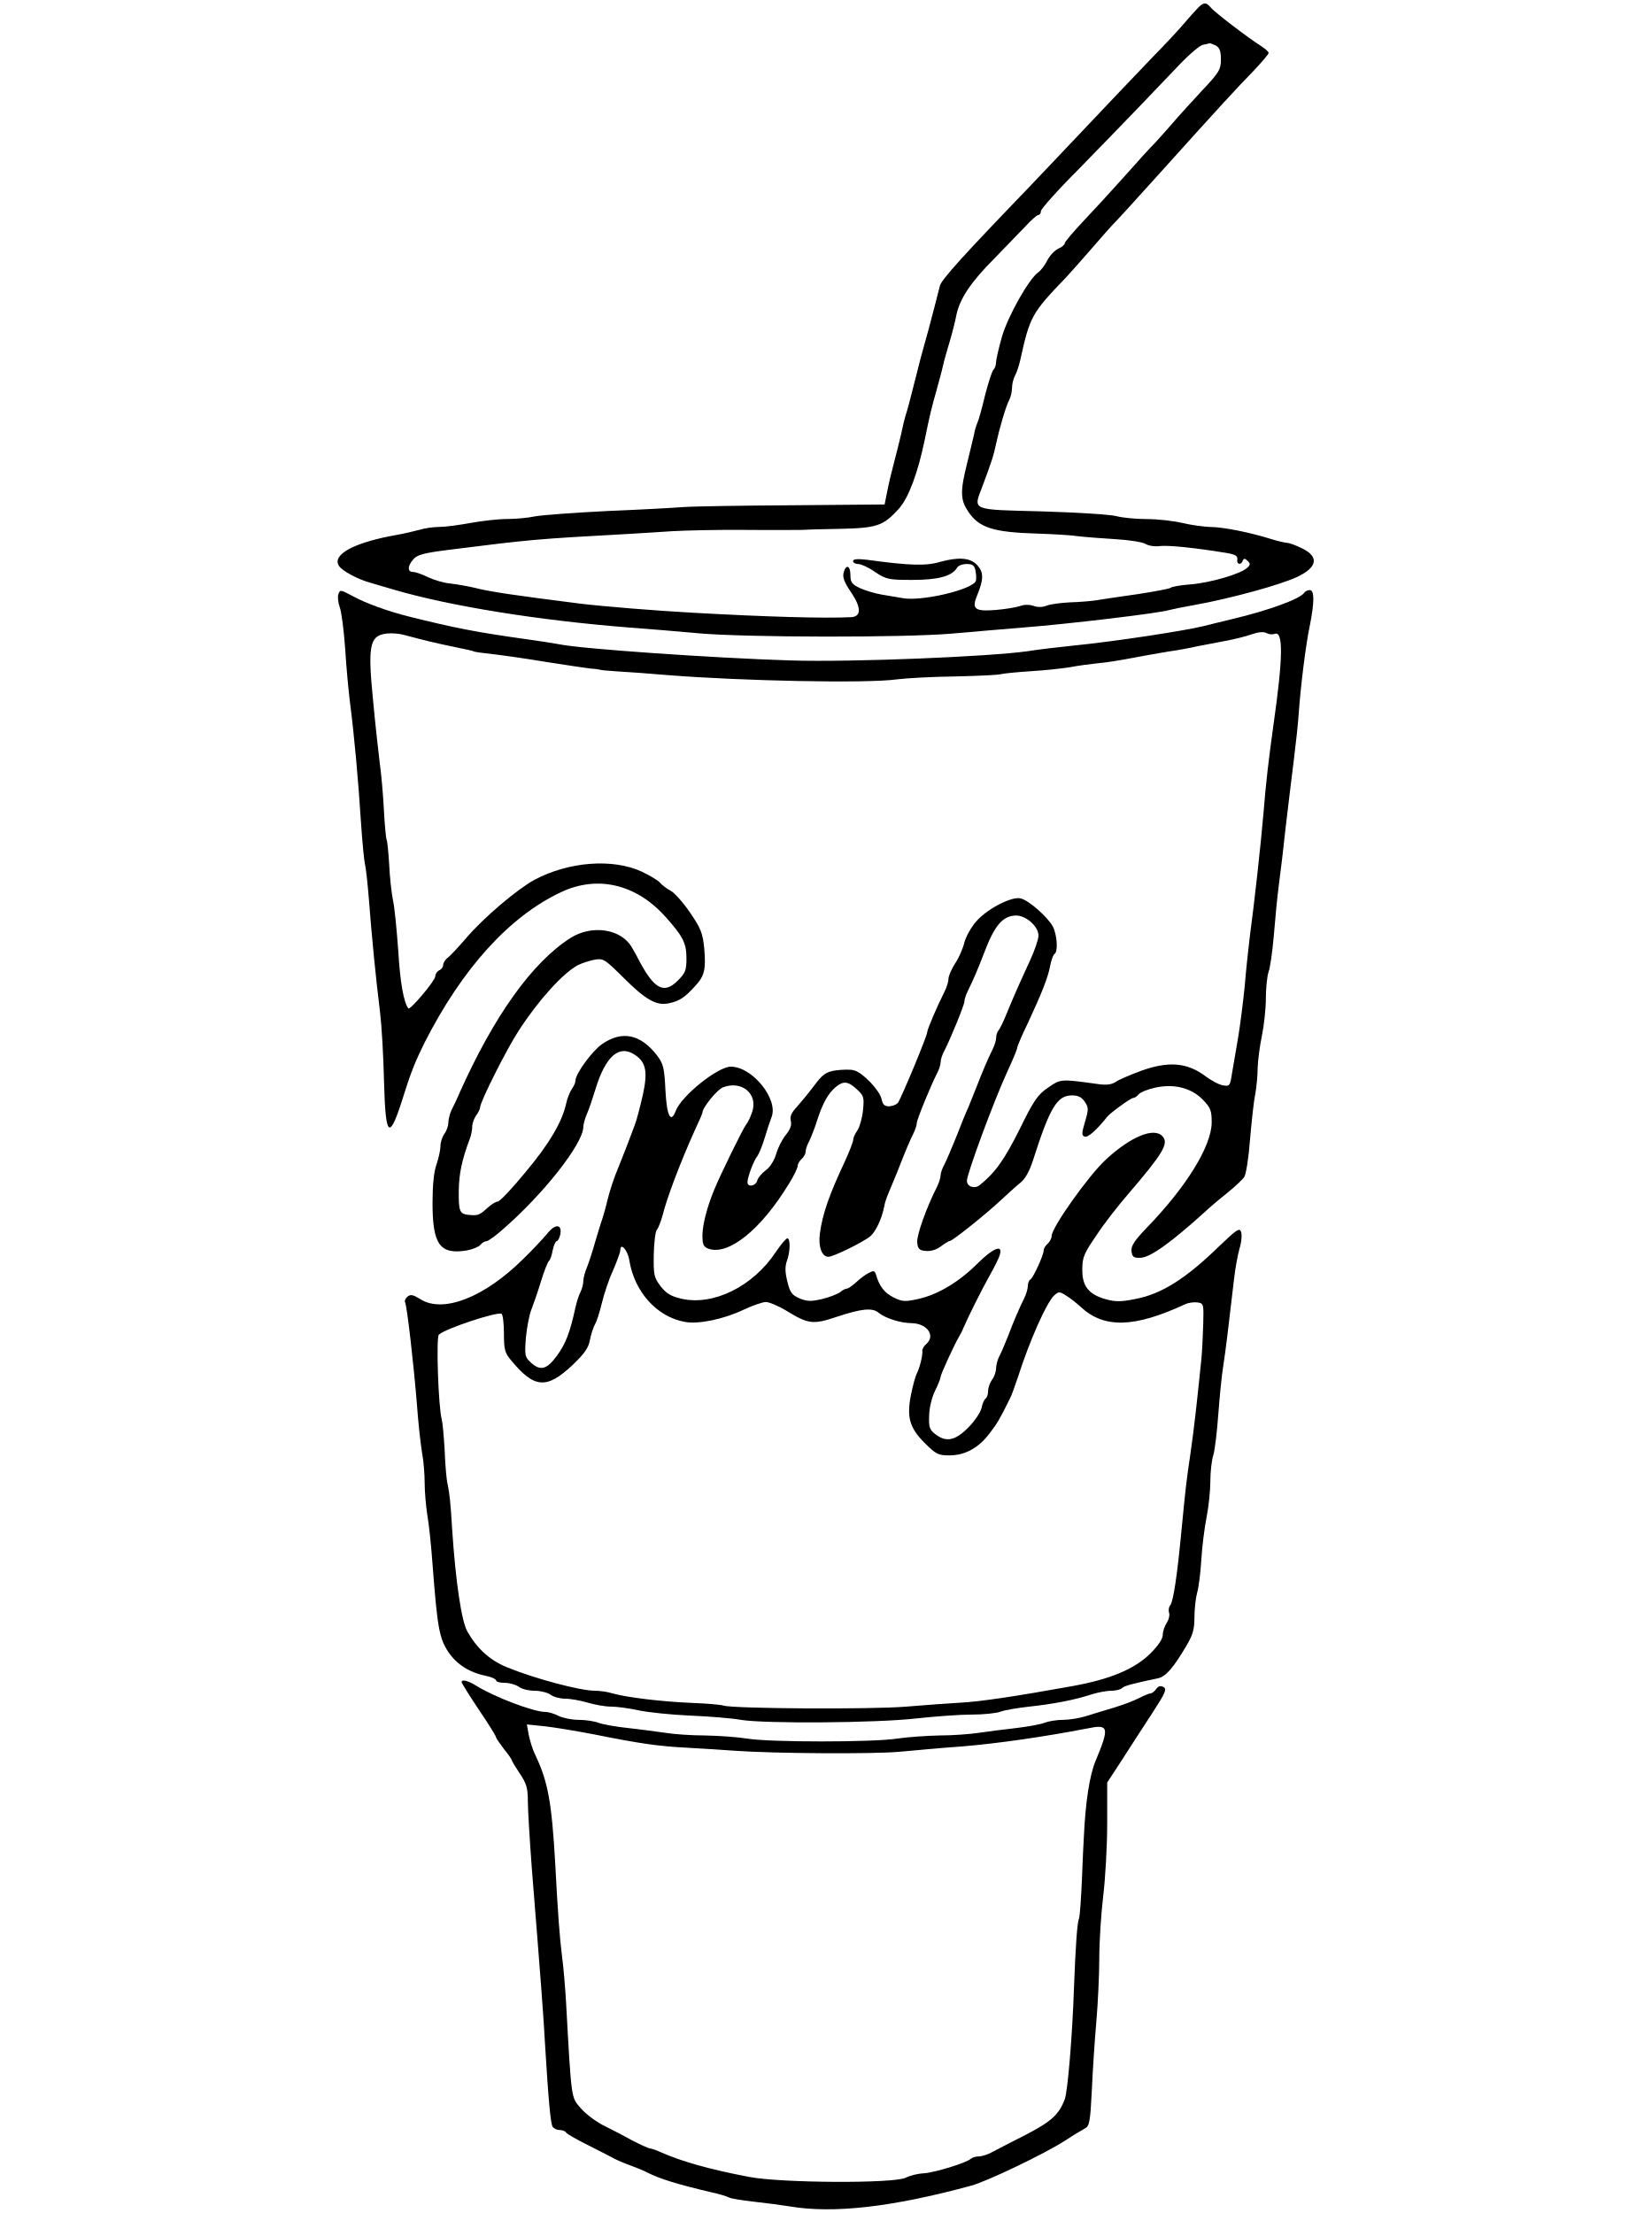
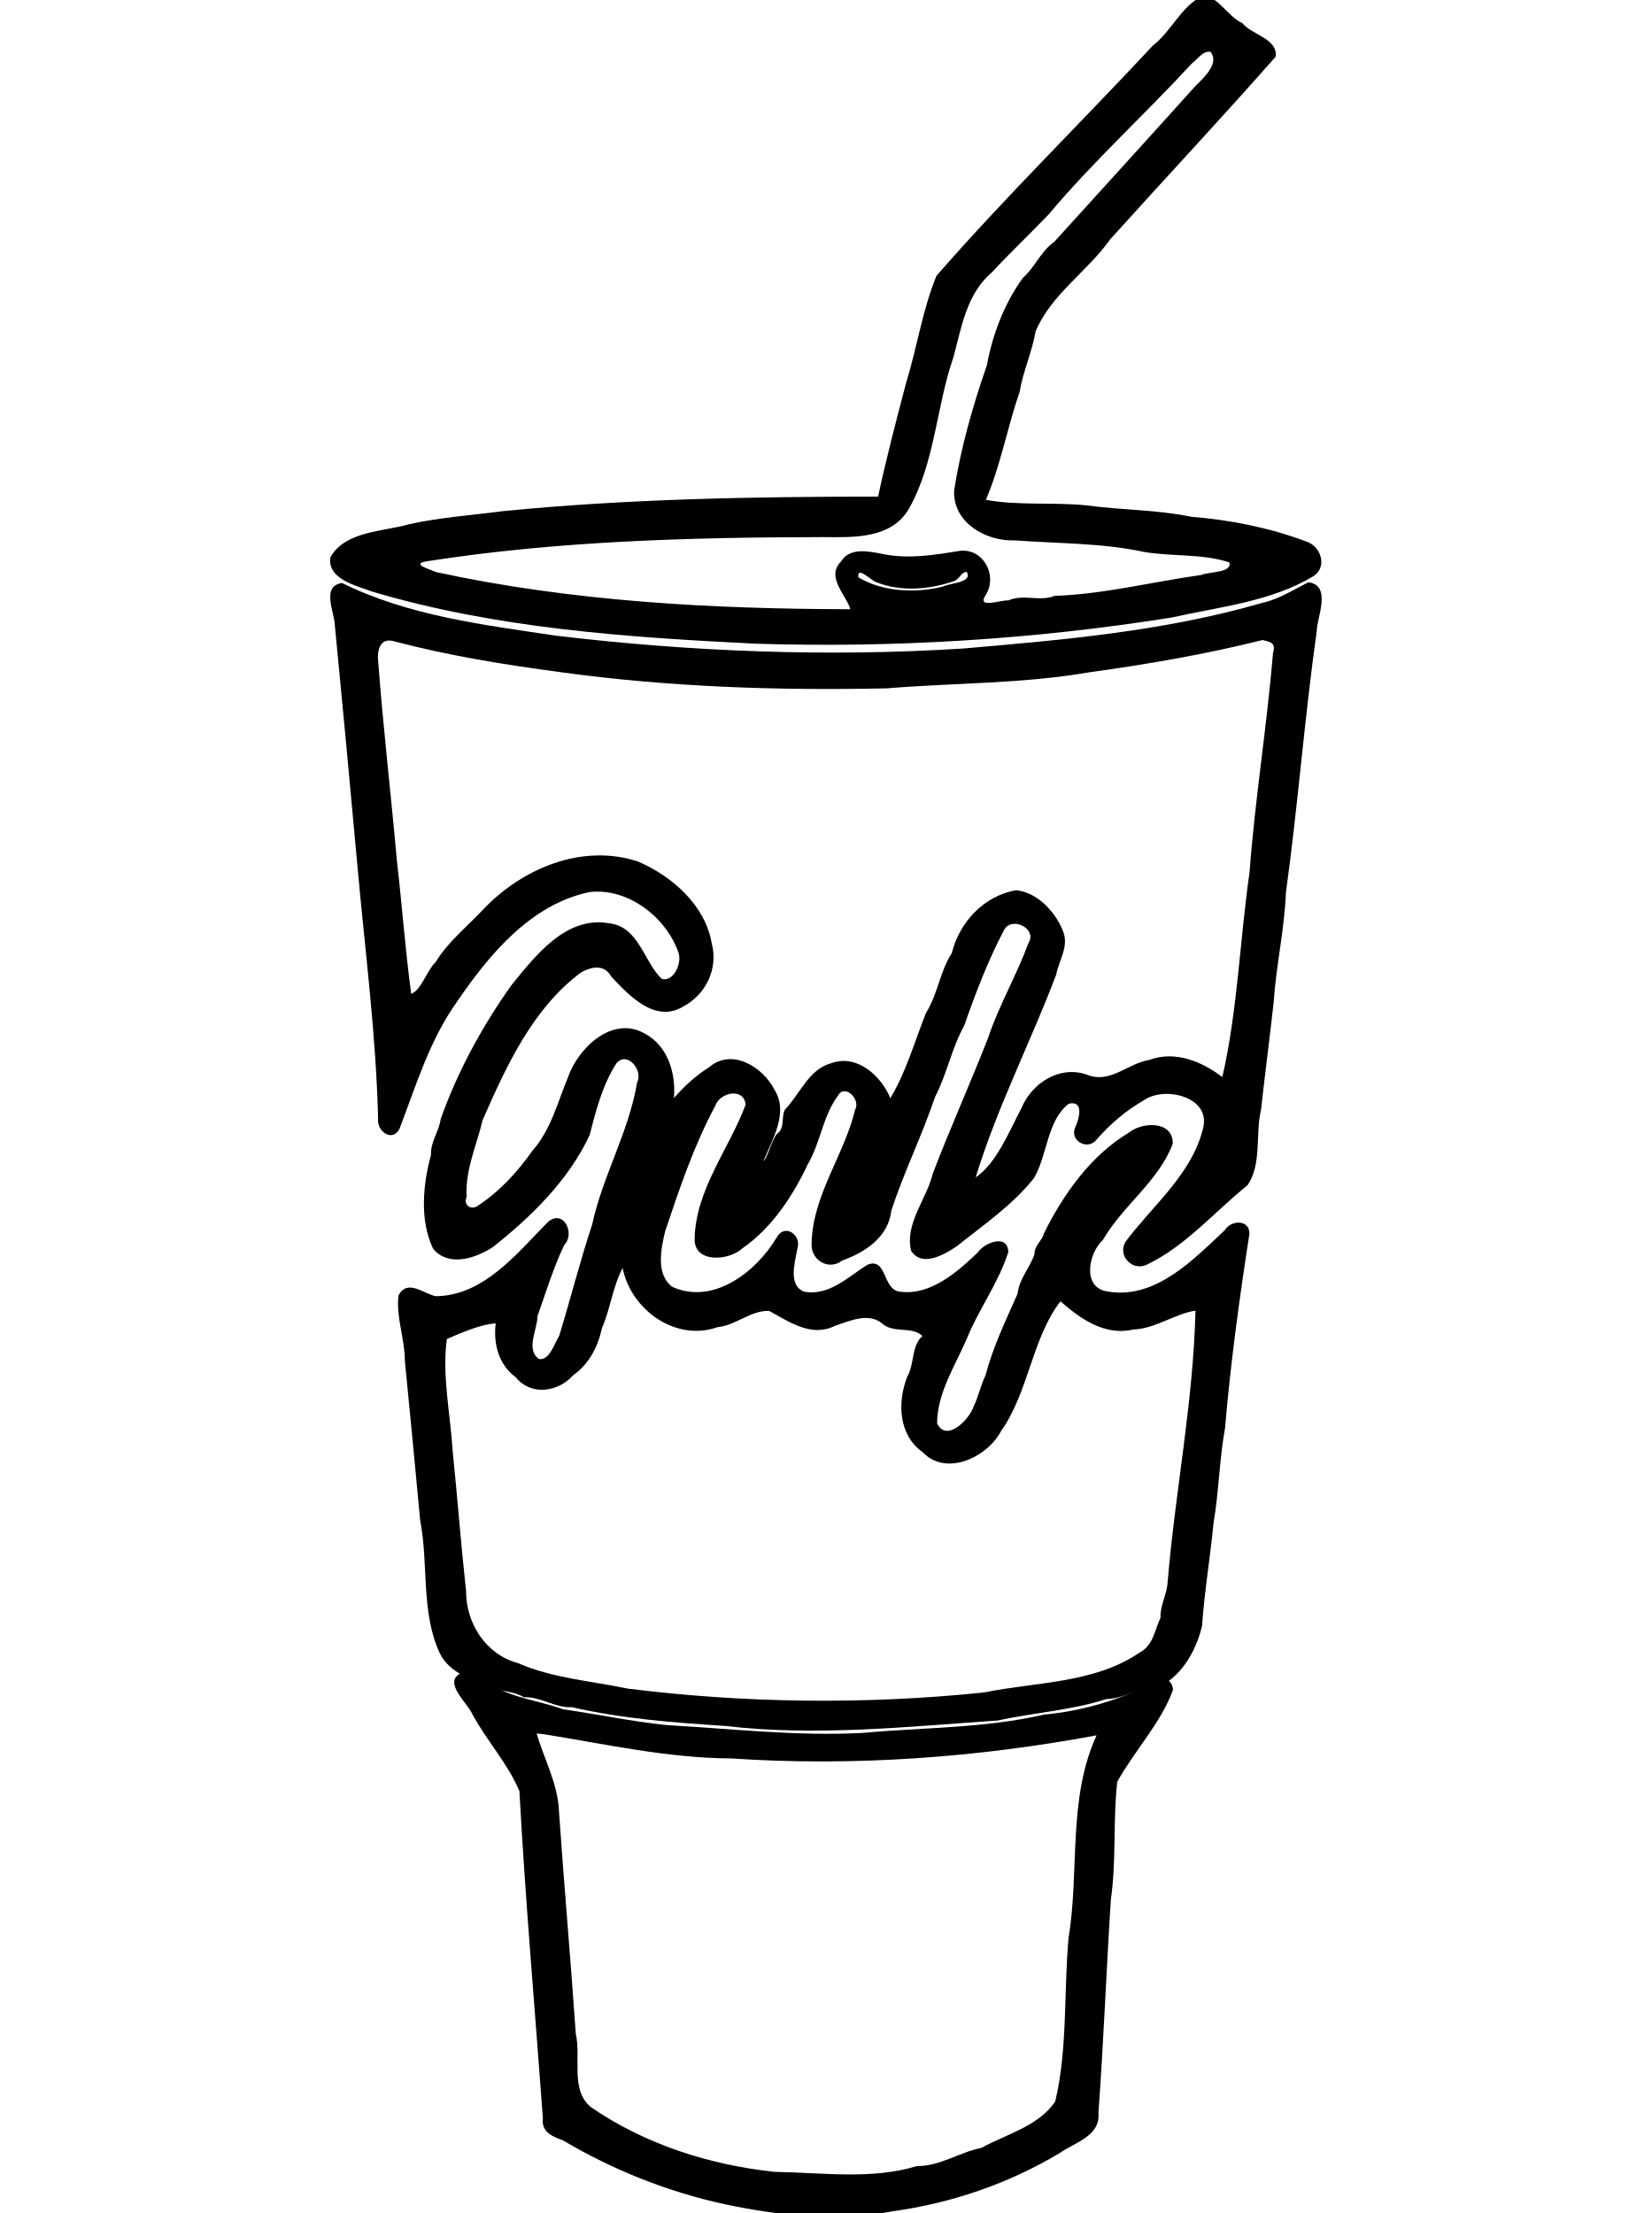
- <svg xmlns="http://www.w3.org/2000/svg" version="1.1" id="svg2" x="0px" y="0px" viewBox="0 0 417.4 559.4" style="enable-background:new 0 0 417.4 559.4;" xml:space="preserve">
-   <g transform="translate(0,900) scale(0.1,-0.1)">
-     <path d="M3027.6,8979.8c-6.7-6.7-22.1-24.1-34.1-38.1c-12-14.7-50.1-55.5-84.3-90.3c-33.4-34.8-115-120.4-181.2-190.6   c-66.2-69.5-127.7-135.1-137.1-144.4c-157.8-163.8-211.3-223.3-215.3-238.7c-14-54.2-20.7-81.6-29.4-113   c-5.3-19.4-14-51.5-19.4-70.2c-4.7-19.4-14-54.8-20.1-78.9c-6-24.1-13.4-52.8-17.4-64.2c-3.3-10.7-8.7-33.4-12-50.1   c-4-16-11.4-47.5-17.4-69.5c-6-22.1-14-55.5-17.4-73.6l-6.7-33.4l-232-2c-127.7-0.7-252.8-2.7-278.8-4.7   c-25.4-2-112.3-6.7-193.2-10c-80.2-4-161.1-10-179.9-13.4c-18.1-4-50.8-6.7-71.5-6.7c-21.4,0-62.9-4.7-91.6-10   c-28.8-5.3-64.2-10-78.9-10c-14.7,0-37.4-3.3-50.1-7.4c-12.7-3.3-38.1-9.4-56.8-12.7c-107-18.7-164.5-49.5-146.4-78.2   c8-12.7,47.5-34.1,79.6-42.8c11.4-3.3,36.8-10.7,56.8-16.7c142.4-42.1,367.1-78.2,595.1-96.3c46.1-3.3,125.7-10,177.2-14.7   c120.4-10.7,520.2-11.4,641.9-0.7c51.5,4.7,133.1,11.4,180.5,15.4c112.3,8.7,342.4,36.1,367.8,44.1c7.4,2,36.1,8,63.5,12.7   c89.6,16,217.3,50.8,260.8,71.5c50.1,24.1,54.2,50.8,11.4,71.5c-16,8-32.8,14-37.4,14s-22.7,4-40.1,9.4   c-54.8,17.4-123.7,30.8-154.5,30.8c-16.7,0.7-48.1,4.7-70.2,10c-22.1,5.3-62.9,10-90.3,10s-62.2,3.3-76.9,7.4   c-14.7,4-99,9.4-187.2,12c-182.5,4.7-175.2,1.3-151.8,62.9c22.7,60.2,29.4,80.9,34.8,108.3c8.7,40.1,24.7,94.3,32.8,109.7   c4,7.4,7.4,21.4,7.4,30.8c0,9.4,3.3,24.1,8,32.1c4,8,10,25.4,12.7,38.1c24.7,111.7,28.8,119,116.3,210   c10.7,11.4,38.8,43.5,62.9,70.9c23.4,27.4,48.1,54.8,53.5,60.8c12.7,12.7,35.4,37.4,127.7,139.8   c137.7,153.1,191.2,211.3,229.4,250.1c20.7,22.1,38.1,42.1,38.1,45.5c0,2.7-8,10-18.1,16.7c-31.4,19.4-119,86.3-128.4,98.3   C3048.4,8995.2,3041.7,8994.5,3027.6,8979.8z M3073.1,8884.8c9.4-5.3,12.7-14,12.7-35.4c0-25.4-4.7-32.8-48.8-79.6   c-26.1-28.1-60.2-65.5-74.9-82.9c-14.7-16.7-34.1-38.8-43.5-48.8c-10-9.4-44.1-47.5-76.9-84.3c-32.8-36.8-80.2-88.3-105-114.3   c-24.7-26.7-45.5-50.8-45.5-54.2c0-4-7.4-10-16.7-14c-8.7-4-21.4-17.4-27.4-29.4s-16.7-26.1-22.7-30.1   c-24.1-16.7-77.6-112.3-92.3-163.8c-8-28.8-14.7-57.5-14.7-64.2c0-6.7-2.7-14.7-6.7-18.7c-3.3-3.3-12.7-32.1-20.7-62.9   c-7.4-31.4-16-62.9-19.4-70.2c-3.3-7.4-7.4-20.7-8.7-30.1c-2-9.4-10-41.5-17.4-72.2c-18.1-72.2-17.4-92.9,2.7-123   c27.4-40.8,62.9-52.2,173.9-55.5c40.8-1.3,87.6-4,104.3-6.7c16.7-2,58.8-5.3,93.6-7.4c34.8-2,68.9-7.4,76.2-12   c7.4-4.7,24.1-7.4,37.4-5.3c22.1,2,84.3-4,166.5-17.4c23.4-4,29.4-7.4,28.1-16.7c-2-12.7,9.4-15.4,14-2.7c2.7,6,4.7,6,12-0.7   c7.4-6.7,7.4-10-0.7-17.4c-16-15.4-92.9-38.1-143.8-42.1c-25.4-2-48.1-6-50.1-8.7c-2-2-39.5-9.4-83.6-16   c-44.1-6-90.9-13.4-103.6-15.4c-12.7-2-42.8-4.7-66.9-5.3c-24.1-1.3-50.8-4.7-60.2-8.7c-10-4-22.7-4-32.8,0   c-10,3.3-23.4,3.3-33.4-0.7c-10-3.3-38.1-8-62.9-10c-52.2-4-60.2,2.7-44.8,38.8c16,39.5,16,56.8-0.7,74.9   c-17.4,18.7-46.8,20.7-93.6,8c-35.4-10.7-78.2-9.4-184.6,5.3c-24.7,2.7-35.4,2-35.4-3.3c0-4,6-7.4,12.7-7.4   c7.4,0,26.7-8.7,42.8-20.1c28.1-18.7,34.1-20.1,94.3-20.1c65.5,0,100.3,9.4,113,30.8c2.7,5.3,14,9.4,24.1,9.4   c15.4,0,20.1-3.3,22.7-18.1c2-10,2-21.4,0.7-24.7c-8.7-22.1-137.1-52.2-184.6-43.5c-16,2.7-40.8,6.7-55.5,9.4   c-14.7,2.7-38.1,9.4-51.5,15.4c-21.4,10-25.4,14.7-25.4,33.4c0,24.7-11.4,28.8-17.4,5.3c-2.7-11.4,2.7-24.7,18.7-48.1   c26.7-39.5,26.7-62.2,0-63.5c-67.5-3.3-212,0.7-402.5,11.4c-87.6,4.7-225.3,16-280.8,22.7c-173.9,22.1-228,30.1-267.5,40.1   c-16.7,4-43.5,8.7-60.2,10.7c-16.7,1.3-42.1,8.7-57.5,16c-14.7,7.4-32.1,13.4-38.1,13.4c-14.7,0-14.7,14.7,0.7,32.1   c9.4,11.4,26.7,16,91.6,24.1c207.3,26.1,213.3,26.7,454.7,40.1c26.1,1.3,74.2,4.7,107,6.7c33.4,2,117.7,4,187.2,3.3   c70.2-0.7,133.1,0,140.4,0c7.4,0.7,50.8,2,97,2.7c94.3,2,109.7,7.4,149.1,50.8c24.7,27.4,48.1,90.9,65.5,174.5   c12,59.5,17.4,81.6,29.4,123.7c6,22.1,14,50.8,16.7,63.5c2.7,12.7,10.7,40.1,16.7,60.2c6,20.1,14,50.8,17.4,68.9   c8.7,40.8,36.8,82.9,96.3,142.4c25.4,26.1,59.5,61.5,75.6,78.2c16,17.4,31.4,31.4,35.4,31.4c3.3,0,6,4,6,9.4s42.8,53.5,95.6,106.3   c52.2,53.5,120.4,123.7,151.8,156.5c31.4,32.8,77.6,80.9,102.3,107c25.4,26.7,52.2,49.5,60.2,50.8c8,1.3,15.4,3.3,16.7,4   C3059.1,8890.9,3065.7,8888.2,3073.1,8884.8z" />
-     <path d="M855.1,7497.4c-2-5.3-0.7-19.4,3.3-31.4c4.7-12,10.7-59.5,14-105.6c2.7-46.1,8.7-109,12.7-140.4   c10-77.6,20.7-193.2,27.4-300.9c3.3-49.5,8-96.3,10-103.6s6.7-48.1,10-90.3c6.7-88.9,17.4-198.6,28.1-284.2   c4-32.8,8.7-112.3,10-175.2c4-146.4,13.4-151.8,51.5-28.8c15.4,49.5,28.8,82.9,50.8,127c95,187.2,214,319,344.4,380.5   c92.9,44.1,191.2,20.7,265.5-62.9c43.5-48.8,52.2-65.5,52.2-104.3c0-30.1-2.7-36.8-22.1-56.2c-33.4-33.4-57.5-22.1-92.9,42.1   c-8,16-18.7,34.8-22.7,41.5c-26.7,47.5-101,58.8-155.8,24.1c-97-62.2-193.2-197.3-280.2-391.8c-5.3-12.7-14-31.4-19.4-41.5   c-4.7-9.4-8.7-24.7-8.7-33.4c0-8-4.7-21.4-10-28.1c-5.3-7.4-10-21.4-10-31.4c0-9.4-4.7-30.8-10-46.1c-6.7-18.1-10-53.5-10-97.6   c0-105,18.7-131.1,86.9-119.7c14,2.7,29.4,8.7,34.1,14c4,5.3,11.4,9.4,15.4,9.4c4,0,22.1,12.7,40.1,28.8   c103,88.9,204.6,218,204.6,260.1c0,6,4,21.4,9.4,33.4c5.3,12,14.7,40.1,21.4,62.2c25.4,82.9,59.5,113,99,86.9   c28.8-18.7,33.4-42.8,20.7-101.6c-6.7-28.8-15.4-63.5-20.7-76.9c-15.4-41.5-30.8-80.9-39.5-102.3c-13.4-31.4-24.1-64.9-30.1-90.3   c-2.7-12.7-8.7-32.1-12-43.5c-4-10.7-12-38.1-18.7-60.2c-6-22.1-15.4-50.1-20.1-62.2c-5.3-12-9.4-28.1-9.4-35.4   c0-7.4-3.3-19.4-6.7-26.7c-4-6.7-10-25.4-13.4-40.8c-13.4-61.5-24.1-90.3-46.1-120.4c-26.1-36.1-42.8-40.1-66.9-17.4   c-14.7,13.4-15.4,18.1-12,62.9c2.7,26.7,8.7,58.2,14,70.9c4.7,12,16,44.1,24.1,70.9s17.4,49.5,20.1,51.5c2.7,2,7.4,14,9.4,26.7   c2.7,12.7,7.4,23.4,10,23.4c3.3,0,7.4,8,9.4,17.4c4.7,26.1-12.7,27.4-33.4,1.3c-10-12-36.8-40.8-60.2-63.5   c-98.3-97.6-201.9-137.7-259.4-102.3c-19.4,12-25.4,13.4-33.4,6.7c-5.3-4.7-8-10.7-6-14c4.7-8,22.1-158.5,30.1-260.1   c3.3-46.1,9.4-99.6,12.7-119.7c4-20.1,6.7-54.8,6.7-76.9c0-22.7,3.3-58.8,6.7-80.9c4-22.1,10-78.9,13.4-127   c12-157.1,16.7-185.2,40.1-220c22.1-32.1,54.2-52.2,99-60.8c11.4-2.7,21.4-7.4,21.4-10.7s10-6,22.1-6c12,0,28.1-4.7,35.4-10   c6.7-5.3,24.7-10,40.1-10c14.7,0,32.8-4.7,40.1-10c6.7-5.3,23.4-10,36.8-10s38.8-4.7,56.8-10c18.1-5.3,44.1-10,58.2-10   c14,0,45.5-4,70.2-9.4c24.7-5.3,84.3-11.4,131.7-13.4c48.1-2,105-6.7,127-10.7c60.8-10,341-8,441.3,3.3c48.1,5.3,111.7,10,141.8,10   c30.1,0,62.9,3.3,73.6,7.4c10,4,42.8,9.4,72.2,12.7c61.5,6.7,114.3,16.7,157.1,30.8c16.7,5.3,39.5,9.4,50.8,9.4   c10.7,0,22.7,2.7,26.7,6.7c6,6,30.1,12,90.9,24.7c19.4,4,38.8,26.1,71.5,81.6c16.7,28.1,20.7,42.1,20.7,72.9   c0,20.7,3.3,48.8,6.7,61.5c4,12.7,8.7,50.8,10.7,83.6c2,33.4,8,81.6,13.4,108.3c5.3,26.7,9.4,67.5,9.4,90.3   c0,23.4,3.3,52.8,7.4,65.5s9.4,59.5,12.7,103.6s8.7,99.6,12.7,123.7c6,38.8,11.4,82.9,27.4,220.7c2.7,24.1,8.7,57.5,13.4,74.2   c5.3,16.7,6.7,36.1,4,42.8c-4,10.7-11.4,5.3-52.8-34.1c-85.6-83.6-147.1-123-214-135.7c-36.1-7.4-51.5-7.4-74.9-0.7   c-43.5,12-60.2,33.4-59.5,75.6c0,30.8,4.7,40.8,35.4,85.6c18.7,28.8,54.8,74.9,79.6,103.6c88.9,103.6,103.6,128.4,88.3,146.4   c-20.7,24.7-80.2,0.7-143.8-58.2c-43.5-40.1-137.1-171.8-137.1-193.2c0-6-4.7-14.7-10-19.4s-10-12-10-16.7   c0-12-26.1-68.9-33.4-73.6c-4-2-6.7-10-6.7-16.7s-4-20.7-9.4-31.4c-12-24.1-26.7-58.2-40.8-95.6c-6.7-16.7-15.4-38.1-20.7-48.1   c-5.3-9.4-9.4-24.7-9.4-33.4c0-8-4.7-21.4-10-28.1c-5.3-7.4-10-20.1-10-28.1c0-8.7-2.7-16.7-6-19.4c-3.3-2-8.7-12.7-10.7-24.1   c-2.7-12-18.1-34.1-34.1-50.1c-32.8-32.8-55.5-37.4-82.9-16c-14,10.7-16.7,17.4-15.4,46.1c0,18.7,6.7,46.8,14.7,62.9   s14,31.4,14,34.8c0,6.7,36.1,84.9,47.5,103.6c3.3,5.3,8,14.7,10,20.1c9.4,22.7,47.5,99.6,66.9,133.7c11.4,20.1,23.4,43.5,25.4,52.2   c8.7,27.4-17.4,16.7-56.2-22.1c-46.1-46.1-99-78.2-149.1-89.6c-34.1-7.4-40.8-7.4-63.5,4s-35.4,27.4-44.1,57.5   c-3.3,10-6,10.7-18.7,4c-8-4-22.1-14.7-31.4-23.4c-9.4-8.7-20.1-16-23.4-16s-11.4-4-16.7-8.7c-6-4.7-26.1-12.7-44.8-17.4   c-28.8-6.7-38.1-6.7-58.2,1.3c-19.4,8.7-24.1,14.7-30.8,42.8c-6,23.4-6,38.1-1.3,51.5c8.7,22.7,9.4,57.5,1.3,57.5   c-3.3,0-16.7-16-29.4-34.8c-57.5-86.9-157.8-136.4-238.7-117.7c-26.1,6-38.1,13.4-52.2,31.4c-16.7,22.1-18.1,28.8-17.4,78.9   c0.7,30.8,4,59.5,8,64.2s10,20.7,14,34.8c10.7,44.1,44.8,134.4,81.6,216c10.7,22.7,19.4,42.8,19.4,44.8c0,12.7,37.4,58.8,52.2,64.2   c47.5,18.1,88.9-16.7,73.6-62.2c-4-12-10.7-26.7-15.4-32.1c-8-10-65.5-127.7-80.2-163.8c-18.7-44.8-30.1-90.3-30.1-116.3   c0-22.7,2.7-28.8,14.7-33.4c50.8-18.7,133.7,48.1,204.6,165.2c12,19.4,21.4,38.8,21.4,44.1c0,4.7,4.7,12.7,10,17.4   c5.3,4.7,10,12.7,10,18.1c0,5.3,4,18.1,9.4,27.4c4.7,10,14.7,34.8,20.7,54.8c14,42.8,27.4,65.5,46.1,81.6c19.4,16,31.4,14.7,53.5-6   c17.4-16,18.7-20.1,15.4-52.8c-2-20.1-8.7-42.8-14-50.8c-6-8-10.7-18.7-10.7-23.4c0-5.3-9.4-29.4-20.7-54.2   c-40.8-86.9-56.8-133.7-63.5-182.5c-4.7-33.4,4.7-59.5,21.4-59.5c12.7,0,88.9,37.4,106.3,52.2c13.4,11.4,28.8,44.1,34.8,74.9   c1.3,9.4,7.4,26.1,12,36.8c4.7,11.4,18.7,44.1,30.1,73.6c11.4,29.4,25.4,62.2,30.8,72.2c5.3,10.7,9.4,22.7,9.4,28.1   c0,8.7,34.8,93.6,50.8,125c5.3,9.4,9.4,22.7,9.4,28.8s4,19.4,9.4,28.8c16,31.4,50.8,116.3,50.8,125c0,5.3,4,17.4,9.4,28.1   c12,24.1,26.7,58.2,40.8,95.6c26.1,68.9,46.8,92.9,80.2,93.6c25.4,0,56.8-27.4,56.8-50.8c0-9.4-9.4-36.8-20.7-61.5   c-30.8-66.9-42.8-94.3-59.5-135.1c-8-20.1-17.4-39.5-20.7-42.8c-3.3-4-6-12-6-18.1c0-6.7-4-20.1-9.4-30.8   c-12-24.1-26.1-57.5-40.8-95.6c-6.7-16.7-15.4-38.8-20.1-50.1c-5.3-10.7-18.7-44.1-30.1-73.6c-12-29.4-25.4-61.5-30.8-71.5   c-5.3-9.4-9.4-22.1-9.4-27.4c0-6-4-18.7-9.4-29.4c-26.7-52.8-51.5-122.4-49.5-139.8c1.3-16,5.3-20.1,21.4-21.4   c12-1.3,26.7,2.7,38.1,11.4c10.7,8,20.7,14,23.4,14c6,0,88.3,65.5,126.4,101c18.7,17.4,41.5,38.1,51.5,46.1   c12,9.4,22.7,28.8,31.4,55.5c42.8,133.7,60.8,165.2,99,165.2c15.4,0,24.7-4.7,32.1-16c10-14.7,10-19.4,0.7-50.8   c-8.7-29.4-8.7-34.8-0.7-37.4c8-3.3,31.4,18.1,56.8,50.1c8,10,59.5,47.5,65.5,47.5c3.3,0,10,4,14,9.4c4.7,5.3,23.4,12.7,41.5,16.7   c48.1,10.7,91.6-0.7,120.4-30.1c20.1-20.7,22.7-27.4,22.7-58.2c-0.7-59.5-63.5-161.8-163.2-264.8c-32.1-33.4-40.8-46.8-39.5-60.2   c2-14.7,5.3-17.4,23.4-16.7c24.7,1.3,76.2,38.1,162.5,116.3c12.7,12,38.1,33.4,56.8,48.1c18.1,14.7,37.4,32.8,42.1,39.5   c4.7,6.7,11.4,48.8,14.7,94.3c4,45.5,9.4,97.6,13.4,115.7c3.3,18.7,6,48.8,6,66.9c0.7,18.7,5.3,54.8,10.7,80.2   c5.3,26.1,10,68.2,10,95c0,26.1,3.3,56.2,6.7,66.2c4,10,10,51.5,13.4,92.3s8.7,98.3,12.7,127.7s12,95.6,17.4,147.1   c6,51.5,15.4,128.4,20.7,170.5c5.3,42.1,10.7,93.6,12,113.7c4.7,69.5,18.1,177.2,28.1,224c12,60.2,12,90.3,0,90.3   c-5.3,0-12-3.3-14-6.7c-9.4-15.4-90.3-44.8-180.5-66.2c-32.8-8-66.2-16-73.6-18.1c-48.8-12-223.3-38.8-331-49.5   c-38.8-4-89.6-10-113.7-14c-99.6-14-444-28.1-598.5-23.4c-195.9,6-530.9,29.4-585.1,40.8c-9.4,2-48.1,8-86.9,13.4   c-124.4,17.4-178.5,28.1-293.5,56.8c-51.5,12.7-110.3,34.1-140.4,50.8C859.2,7510.1,859.8,7510.1,855.1,7497.4z M3222.2,7397.7   c21.4,8,20.7-60.2-3.3-228c-12.7-91.6-19.4-148.4-25.4-224c-6.7-78.9-22.7-224.7-34.8-314.3c-3.3-27.4-9.4-82.9-12.7-123.7   c-4-40.1-11.4-99-16.7-130.4c-5.3-31.4-12-71.5-15.4-90.3c-4.7-30.8-6-33.4-21.4-30.8c-9.4,0.7-30.8,12-47.5,24.7   c-45.5,33.4-92.3,36.8-159.8,12.7c-27.4-10-56.8-22.7-64.9-28.1c-10.7-7.4-24.1-8.7-43.5-6c-97,13.4-95.6,13.4-127.7-8.7   c-26.7-18.1-36.1-32.1-72.2-105.6c-38.1-76.2-61.5-109.7-101-141.1c-12.7-10-32.1-4-32.1,11.4c0.7,18.7,67.5,200.6,103,277.5   c13.4,28.8,24.1,54.8,24.1,58.2c0,3.3,11.4,30.8,26.1,60.8c36.8,78.9,52.2,118.4,57.5,147.8c2.7,13.4,7.4,26.7,10.7,28.8   c9.4,5.3,6.7,48.1-4,68.9c-12,23.4-60.8,66.9-81.6,71.5c-21.4,6-82.9-25.4-111-56.8c-13.4-14.7-27.4-39.5-31.4-55.5   c-4-16-14.7-40.1-24.1-53.5c-8.7-14-16-30.8-16-38.1c0-7.4-4.7-21.4-10-32.1c-17.4-34.1-43.5-95-43.5-101.6   c0-10-66.2-168.5-74.2-179.2c-4-4.7-14.7-8.7-22.7-8.7c-11.4,0-16,4.7-18.7,18.7c-4.7,21.4-47.5,66.9-69.5,72.2   c-8.7,2.7-28.8,2-45.5,0c-25.4-4-33.4-9.4-54.8-38.1c-14-18.7-34.1-42.8-44.1-54.2c-14-14.7-18.1-24.7-15.4-35.4   c2.7-10.7-1.3-21.4-12-34.8c-8.7-10-20.1-32.1-24.7-48.1c-4.7-16.7-16-34.8-26.7-42.1c-10-7.4-20.1-19.4-21.4-26.1   c-4-14-24.7-17.4-24.7-4c0,12.7,16,55.5,24.7,65.5c4,5.3,12.7,26.1,18.7,46.1c6,20.1,14,44.1,17.4,52.8   c18.1,44.8-48.1,127.7-103,127.7c-32.8,0-124.4-73.6-139.1-111.7c-12.7-33.4-22.7-12.7-26.1,52.8c-2.7,56.2-5.3,66.2-21.4,87.6   c-41.5,53.5-88.3,63.5-139.1,28.1c-25.4-18.1-66.9-74.9-66.9-92.3c0-4.7-4-14-9.4-21.4c-4.7-7.4-11.4-23.4-14-36.1   c-10-46.1-42.8-102.3-103-173.9c-33.4-40.8-64.9-74.2-70.2-74.2c-4.7,0-16.7-7.4-26.7-16.7c-18.7-17.4-24.1-19.4-47.5-16.7   c-22.1,2-24.7,10-24.1,61.5c0.7,42.8,8,78.2,28.1,131.1c3.3,8.7,6,22.1,6,30.8c0,8,4.7,20.7,10,28.1c5.3,6.7,10,16.7,10,20.7   c0,13.4,68.2,149.1,97,192.6c50.1,77.6,112.3,146.4,150.4,166.5c9.4,4.7,27.4,10.7,40.8,13.4c23.4,4,26.1,2,72.2-43.5   c58.8-58.8,85.6-73.6,117.7-66.2c26.1,6,38.1,13.4,65.5,43.5c23.4,25.4,27.4,41.5,22.7,95.6c-4,38.8-8.7,50.1-36.1,90.3   c-17.4,25.4-39.5,50.1-48.8,54.8c-10,5.3-21.4,14-26.7,20.1c-4.7,6-25.4,18.1-46.1,28.1c-73.6,34.1-185.2,25.4-271.5-20.7   c-44.1-24.1-127.7-95-171.8-146.4c-19.4-22.7-40.8-45.5-46.8-50.1c-6.7-4.7-12-13.4-12-18.7c0-5.3-4.7-11.4-10-13.4   c-5.3-2.7-10-9.4-10-15.4c0-10.7-64.2-86.9-68.2-80.9c-12,17.4-20.7,66.2-25.4,147.1c-4,53.5-9.4,110.3-13.4,127   c-3.3,16.7-8,56.8-9.4,88.9c-2,32.1-4.7,60.8-6.7,63.5c-1.3,2.7-4.7,36.1-6.7,74.9c-2,38.8-6.7,92.9-10.7,120.4   c-3.3,27.4-11.4,98.3-16.7,157.1c-13.4,133.7-8.7,161.1,28.8,167.8c14,2.7,37.4,1.3,54.8-4c39.5-10.7,74.2-19.4,127-30.1   c24.1-4.7,43.5-9.4,43.5-10c0-0.7,7.4-2,16.7-3.3c63.5-7.4,100.3-12.7,173.9-24.7c46.1-7.4,92.9-14,103.6-15.4   c11.4-0.7,21.4-2,23.4-2.7c2-1.3,22.7-3.3,46.8-4.7s80.9-5.3,127-9.4c185.2-14.7,502.8-21.4,578.4-10.7   c26.1,3.3,92.3,6.7,147.1,7.4c55.5,1.3,107.7,3.3,117,6c9.4,2,44.1,5.3,76.9,7.4c33.4,2,76.9,6.7,97,10c20.1,4,52.2,8,70.2,10   c18.7,1.3,56.2,7.4,83.6,12.7c27.4,5.3,69.5,12.7,93.6,16.7c24.1,3.3,56.8,9.4,73.6,13.4c16.7,3.3,48.1,9.4,70.2,13.4   c22.1,4,52.2,11.4,66.9,16.7c17.4,6,30.8,7.4,38.1,3.3C3206.8,7396.4,3216.2,7395.7,3222.2,7397.7z M1590.7,5813.7   c12.7-78.9,69.5-142.4,139.8-155.1c34.1-6.7,99,6.7,149.1,30.8c22.7,10.7,48.1,19.4,56.2,19.4c8,0,32.1-10,52.8-22.7   c54.8-33.4,66.2-34.8,126.4-14.7c62.2,20.7,89.6,23.4,105,10.7c16.7-14,56.2-26.7,83.6-26.7c40.1-0.7,62.2-32.1,36.8-53.5   c-5.3-4.7-9.4-12-9.4-16c2-10-6.7-44.8-14-58.2c-3.3-6-9.4-28.8-14-50.8c-12-58.2-4.7-85.6,33.4-123.7   c29.4-29.4,34.8-32.1,63.5-32.1c39.5,0,74.2,19.4,101.6,56.2c18.7,24.1,26.1,36.8,50.8,86.9c4,7.4,12.7,31.4,20.1,53.5   c29.4,92.3,72.9,190.6,92.3,208c11.4,10,13.4,10,30.8-1.3c10.7-6.7,26.7-19.4,36.1-28.1c58.8-54.8,135.1-52.8,263.5,6.7   c8,4,22.7,6,31.4,4.7c15.4-2,16-4,14.7-52.2c-0.7-27.4-2.7-68.2-4.7-90.3c-11.4-111-18.1-173.2-27.4-237.4   c-11.4-77.6-12-84.3-22.7-193.9c-10.7-113-20.7-182.5-28.8-191.9c-4-4.7-4.7-13.4-2.7-19.4c2-5.3-0.7-16.7-6-24.7   c-5.3-8-10-21.4-10-30.1c0-10.7-11.4-27.4-31.4-47.5c-40.1-39.5-101-64.9-195.9-82.2c-143.8-26.1-238.7-40.1-284.2-42.1   c-25.4-1.3-87.6-6-137.1-10c-85.6-7.4-439.3-5.3-462,2.7c-5.3,2-40.8,5.3-79.6,6.7c-78.2,3.3-165.2,14-200.6,24.1   c-12.7,4-32.8,6.7-44.8,6.7c-36.1,0-148.4,29.4-220.7,58.8c-43.5,17.4-76.2,46.8-101,90.3c-15.4,26.1-30.1,128.4-38.8,258.8   c-4,68.2-6.7,91.6-11.4,113.7c-2.7,9.4-6,46.8-7.4,83.6c-2,36.8-5.3,72.9-7.4,80.2c-8.7,31.4-14.7,207.3-7.4,214.6   c16,15.4,147.8,58.8,158.5,52.8c3.3-2.7,6-24.7,6-50.1c0-40.1,2-48.8,18.7-68.2c58.2-70.2,88.9-72.9,154.5-11.4   c30.8,29.4,40.8,44.1,44.1,63.5c2.7,14.7,8.7,32.1,12.7,39.5c4.7,7.4,12,31.4,17.4,53.5c5.3,22.1,17.4,59.5,28.1,82.2   c10,23.4,18.7,46.8,18.7,52.2C1567.9,5860.5,1586.7,5839.8,1590.7,5813.7z" />
-     <path d="M1166.7,4747.8c0-2,19.4-33.4,43.5-69.5c24.1-35.4,43.5-66.9,43.5-69.5s9.4-16,20.1-30.1c11.4-14,20.1-26.7,20.1-28.8   c0-2,9.4-17.4,20.1-33.4c16.7-24.7,20.1-36.8,20.1-68.9c0-22.1,4.7-98.3,10-169.8c23.4-291.5,30.1-381.1,33.4-444.7   c8.7-142.4,14-201.3,19.4-209.3c2.7-4,10.7-8,17.4-8s14.7-2.7,16.7-6.7c2-3.3,28.8-18.7,58.8-33.4c30.1-15.4,59.5-30.1,64.9-33.4   c5.3-2.7,23.4-10.7,40.1-16.7c16.7-6,35.4-14,41.5-17.4c31.4-16,75.6-29.4,157.1-48.8c22.7-4.7,44.1-11.4,48.8-14   c4-2.7,32.1-7.4,62.2-10.7c30.1-3.3,71.5-8.7,91.6-12c110.3-18.7,258.1-2,458,52.2c40.1,10.7,186.6,80.9,237.4,113.7   c20.1,13.4,42.8,26.7,50.1,30.8c12,6,14,16,18.1,97c2,49.5,7.4,127.7,11.4,173.9c4,46.1,7.4,118.4,7.4,160.5   c0,42.1,4.7,113,10,157.1c5.3,43.5,10,126.4,10,183.2v103l38.8,59.5c20.7,32.8,55.5,85.6,76.2,117.7c32.1,49.5,36.1,58.8,27.4,64.2   c-7.4,4-13.4,2.7-18.7-5.3c-4.7-6-10.7-10.7-14-10.7s-16.7-5.3-29.4-12c-12.7-6.7-41.5-17.4-63.5-24.1s-53.5-16-70.2-21.4   c-16.7-5.3-42.8-9.4-58.2-9.4c-15.4,0-36.1-3.3-46.8-7.4c-10-4-42.8-10-72.2-13.4c-29.4-3.3-71.5-8.7-93.6-12s-66.9-6.7-100.3-6.7   c-32.8-0.7-80.9-4-107-8c-60.8-9.4-321.6-9.4-377.8,0c-24.1,4-72.2,7.4-107,8c-34.8,0-80.2,3.3-100.3,6.7   c-20.1,2.7-62.2,8.7-93.6,12c-31.4,3.3-65.5,9.4-75.6,13.4c-10.7,4-32.8,7.4-50.1,7.4s-40.1,4.7-50.8,10c-10,5.3-25.4,10-33.4,10   c-30.1,0-129.7,38.1-174.5,66.2C1182.8,4751.8,1166.7,4755.8,1166.7,4747.8z M1503.7,4615.4c117-23.4,159.8-29.4,234.7-33.4   c36.8-2,89.6-5.3,117-7.4c102.3-7.4,353.1-8.7,417.9-2.7c36.8,3.3,107.7,10,157.1,13.4c90.9,7.4,210,24.7,317.6,45.5   c54.8,11.4,56.8,4,20.7-82.9c-14.7-35.4-25.4-103-29.4-193.2c-0.7-7.4-2.7-54.2-4.7-103.6s-5.3-95-7.4-100.3   c-4.7-10.7-8.7-69.5-12.7-173.9c-4-121.7-16-264.8-23.4-283.5c-14.7-38.8-34.1-56.2-98.3-89.6c-36.1-18.1-74.2-38.1-85.6-44.1   c-10.7-6-26.1-10.7-33.4-10.7c-8,0-16.7-2.7-20.1-6c-12-10.7-92.9-35.4-120.4-36.8c-14.7-0.7-34.1-6-43.5-10.7   c-26.7-15.4-317.6-14-397.9,2c-97.6,18.7-167.2,38.1-222,62.2c-11.4,5.3-23.4,9.4-26.7,9.4c-3.3,0-24.1,9.4-46.1,20.7   c-21.4,12-54.2,28.8-72.9,38.1c-18.1,9.4-43.5,28.1-56.2,42.8c-24.7,28.8-23.4,16.7-37.4,269.5c-2,33.4-6,84.3-10,113.7   c-6,48.1-10.7,108.3-17.4,237.4c-8.7,151.8-18.1,204.6-49.5,270.8c-7.4,14.7-14.7,38.8-17.4,52.8l-4.7,26.1l45.5-4.7   C1402.1,4633.5,1458.9,4624.1,1503.7,4615.4z" />
-   </g>
+ <svg xmlns="http://www.w3.org/2000/svg" version="1.1" id="svg2" x="0px" y="0px" viewBox="0 0 417.4 559.4" xml:space="preserve" width="100%" height="100%" style="enable-background:new 0 0 417.4 559.4;">
+   <defs id="defs13" />
+   <path d="m 304.125,-1.094 c -5.495,2.434 -8.006,8.993 -12.757,12.626 -18.214,19.567 -37.229,38.193 -54.681,58.187 -3.516,8.545 -4.9,18.102 -7.655,26.999 -2.499,9.529 -5.028,19.136 -7.095,28.814 -31.641,0.011 -63.602,0.574 -94.906,3.688 -7.933,1.039 -15.863,1.568 -23.659,3.3 -6.585,1.898 -15.97,1.678 -19.841,8.263 -0.97,5.605 6.571,7.273 10.492,8.745 31.264,9.32 64.335,11.566 96.882,13.183 35.171,1.114 70.547,-1.091 105.219,-6.615 12.06,-2.707 25.138,-3.996 35.812,-10.438 3.712,-2.351 1.902,-7.756 -1.969,-8.844 -9.205,-3.46 -19.102,-5.393 -28.875,-6.188 -8.728,-1.81 -17.598,-1.659 -26.405,-2.871 -8.387,-0.863 -17.465,0.101 -25.502,-1.411 3.751,-8.822 5.416,-18.328 8.531,-27.312 0.808,-5.098 3.141,-10.007 4.031,-15.281 3.929,-9.355 13.086,-15.098 18.875,-23.281 13.846,-15.374 28.174,-30.647 41.781,-46.125 0.674,-4.58 -6.099,-5.533 -8.414,-8.52 -3.733,-1.626 -5.833,-6.539 -9.867,-6.917 z m 1.812,14.188 c 2.395,2.849 -1.739,6.637 -3.719,8.562 -11.845,13.17 -24.061,26.575 -35.75,39.469 -3.414,2.383 -4.843,6.363 -7.906,9.094 -4.795,6.506 -7.729,14.512 -9.156,22.188 -3.558,10.224 -6.586,20.886 -8.25,31.562 -0.402,8.09 8.044,12.928 15.312,12.625 10.838,0.811 22.045,0.633 32.594,2.906 7.077,1.242 14.944,0.387 21.688,2.688 0.583,2.673 -5.015,2.259 -7.156,3.156 -12.34,1.722 -24.543,4.852 -37.062,5.281 -3.848,1.549 -7.8,-0.565 -11.688,1.156 -1.713,-0.217 -8.25,2.32 -5.656,-1.469 2.945,-4.789 -0.506,-11.555 -6.375,-11.094 -6.524,1.039 -13.141,2.191 -19.75,0.812 -3.67,-0.732 -8.336,-1.668 -10.5,1.906 -3.89,3.899 1.277,8.417 2.375,12.062 -35.018,-0.052 -70.542,-1.969 -104.656,-9.375 -1.821,-0.777 -6.578,-2.101 -2.344,-2.75 33.027,-5.156 66.666,-6.043 100.093,-6.106 7.744,0.065 17.331,0.502 21.75,-7.269 6.577,-11.746 6.848,-25.658 11.219,-38.281 2.058,-7.648 3.298,-15.927 9.75,-21.438 4.6,-4.954 9.766,-9.845 14.219,-14.5 C 276.145,40.953 289.451,28.836 301.281,16 c 1.461,-1.042 2.683,-3.186 4.656,-2.906 z M 244.344,144.562 c 1.575,2.78 -4.283,2.791 -5.969,3.688 -6.948,1.784 -15.414,1.346 -21.406,-2.312 -0.497,-3.116 3.37,0.983 4.656,1.281 6.023,2.415 13.408,1.807 19.438,-0.312 1.408,-0.386 1.865,-2.365 3.281,-2.344 z" id="path5" />
+   <path d="m 330.688,147.188 c -3.725,1.85 -7.398,4.283 -11.719,5.219 -24.518,7.121 -50.158,9.344 -75.53,11.523 -34.292,2.188 -68.876,0.8 -102.908,-3.242 -18.345,-2.744 -37.325,-5.023 -54.062,-13.312 -5.213,0.694 -2.11,7.107 -1.875,10.281 1.994,20.529 3.918,41.097 5.781,61.625 1.889,21.008 4.667,42.228 5.188,63.438 -0.446,3.154 3.578,6.166 5.406,2.625 4.185,-10.936 7.589,-22.423 14.562,-32.156 8.135,-11.969 18.661,-24.579 33.438,-27.688 9.843,-1.145 19.336,6.398 22.438,15.094 1.097,2.618 -0.991,7.63 -4.125,6.875 -4.653,-4.448 -5.78,-13.291 -13.406,-14.094 -10.872,-1.868 -18.515,8.192 -24.562,15.586 -7.39,10.366 -13.675,21.9 -17.938,33.914 -0.388,3.098 -2.612,5.75 -2.438,9.031 -2.044,7.492 -2.924,16.511 0.531,23.75 3.915,4.756 10.887,2.371 15.125,-0.438 9.7,-7.66 19.199,-16.973 24.469,-28.375 1.556,-6.198 3.244,-12.609 6.719,-18.031 2.682,-3.286 6.859,1.75 5.25,4.781 -2.087,12.534 -8.709,23.629 -11.361,35.923 -3.119,9.403 -5.454,18.816 -8.358,28.202 -1.136,1.773 -2.463,6.28 -5.062,5.812 -3.514,-2.361 -0.36,-7.588 -0.406,-10.844 2.159,-6.049 4.095,-12.456 6.781,-18 2.786,-2.84 -0.122,-9.062 -4.062,-5.875 -7.864,7.952 -16.205,18.681 -28.375,18.844 -3.07,-0.568 -7.188,-4.479 -9.469,-0.219 -0.693,5.314 1.607,10.979 1.604,16.495 1.355,13.518 2.594,26.903 3.865,40.318 2.178,11.094 0.098,23.449 5.062,33.844 2.578,4.969 8.225,6.586 12.906,8.344 2.56,1.29 5.702,0.984 8.219,2.594 4.336,-0.206 7.823,2.745 12.125,2.5 12.705,2.919 25.74,3.917 38.812,4.75 22.798,2.688 46.017,0.189 68.844,-1.375 9.079,-1.998 18.603,-2.555 27.438,-5.406 4.96,-0.167 8.974,-3.295 14.062,-3.438 5.389,-3.022 8.795,-9.184 10.156,-15.094 0.608,-8.743 2.073,-17.331 2.906,-26.031 1.375,-8.002 1.45,-15.988 2.906,-23.938 1.383,-16.399 3.635,-32.864 6.156,-49.062 0.139,-3.738 -4.65,-3.615 -6.219,-0.969 -7.952,7.427 -17.504,17.548 -29.562,15.5 -6.599,-0.847 -4.937,-9.686 -1.25,-13.031 5.029,-8.714 14.097,-14.857 17.656,-24.312 0.144,-5.866 -7.677,-5.619 -11.094,-2.812 -9.661,5.786 -16.542,15.565 -21.469,25.469 -0.391,1.795 -2.443,3.084 -2.375,5.25 -1.251,3.595 -3.875,6.214 -4.281,10 -3,6.763 -6.237,13.511 -8.094,20.594 -1.259,2.615 -1.743,5.284 -3,7.875 -1.105,3.372 -6.923,9.217 -9.25,4.281 0.041,-7.578 4.419,-14.307 7.375,-21.062 3.015,-7.561 8.185,-14.489 10.625,-22.219 -0.143,-4.747 -6.025,-2.394 -7.719,0.094 -5.154,4.952 -12.053,10.985 -19.656,9.906 -4.527,-0.454 -3.171,-8.85 -8.281,-6.781 -4.842,3.072 -9.609,7.877 -15.844,6.812 -4.306,-1.495 -2.376,-7.532 -1.812,-10.906 1.151,-3.501 -3.275,-6.496 -5.25,-2.781 -5.142,8.651 -16.024,17.14 -26.375,12.438 -4.202,-3.145 -2.84,-9.684 -1.812,-13.969 3.586,-10.727 7.315,-21.821 12.688,-31.781 1.114,-3.441 7.337,-4.724 7.656,-0.25 -4.153,11.152 -12.636,21.448 -12.875,33.875 -0.105,6.262 8.72,5.539 12.062,2.406 7.5,-5.193 12.873,-13.402 16.594,-21.375 3.129,-5.264 3.743,-12.083 7.531,-17.156 1.776,-3.28 5.856,0.945 4.375,3.469 -2.707,11.386 -10.772,21.663 -11,33.844 -0.252,4.173 4.327,6.96 7.75,4.281 5.859,-2.083 11.656,-5.953 12.406,-12.625 3.184,-9.748 7.793,-19.004 11.031,-28.688 3.059,-5.865 4.17,-12.24 7.375,-18.031 2.874,-8.207 5.967,-16.346 10,-24.031 1.817,-3.872 8.607,-0.564 6.25,3.125 -2.981,8.135 -7.495,15.847 -10.188,23.938 -4.46,11.454 -9.615,22.873 -14,34.375 -1.532,6.401 -7.137,12.619 -5.469,19.469 2.739,4.313 8.42,0.965 11.531,-1.125 6.729,-5.376 14.187,-10.468 19.531,-17.25 3.429,-5.876 3.295,-14.594 8.781,-18.781 3.95,-0.951 2.608,3.935 1.656,5.906 -1.598,3.451 3.206,6.1 5.469,3.062 3.431,-3.936 7.42,-7.318 11.906,-9.875 5.092,-3.543 16.484,-1.012 15.031,6.625 -2.623,11.841 -12.785,19.888 -19.688,29.125 -2.221,3.662 1.88,7.696 5.531,5.75 9.686,-4.687 17.035,-13.36 25.281,-20 3.678,-5.37 1.925,-12.88 3.408,-19.054 0.997,-9.022 2.172,-17.995 3.186,-27.071 0.613,-9.38 2.733,-18.383 3.108,-27.869 3.029,-21.872 4.704,-44.229 7.798,-66.131 -0.072,-3.055 3.964,-11.546 -2.125,-12.281 z m -11.594,14.594 c 1.889,0.486 3.463,0.625 2.656,3.25 -1.53,18.532 -4.551,36.884 -5.938,55.5 -2.454,17.112 -3.047,35.234 -6.875,51.719 -5.236,-3.971 -11.942,-6.749 -18.5,-4.312 -5.528,0.909 -9.869,6.101 -15.719,3.719 -6.915,-2.439 -13.886,2.108 -16.531,8.406 -3.154,5.996 -6.365,14.04 -11.594,17.562 5.412,-17.702 13.895,-34.174 20.375,-51.312 0.711,-3.821 3.421,-7.198 1.562,-11.281 -1.928,-4.71 -6.536,-9.566 -11.781,-10 -8.094,1.446 -14.276,8.102 -16.188,15.906 -3.041,4.69 -3.518,10.345 -6.531,15.125 -2.839,7.158 -5.099,15.118 -9,21.531 -2.235,-5.49 -8.345,-11.301 -15.031,-8.812 -5.585,1.498 -7.926,7.952 -11.625,11.719 -1.035,2.122 0.175,4.619 -2.125,6.25 -1.272,1.702 -2.542,6.524 -3.25,6.688 2.196,-5.496 6.401,-12.149 2.75,-17.969 -2.883,-5.716 -10.75,-10.68 -16.531,-5.688 -3.322,2.044 -6.562,5.063 -8.875,7.781 0.479,-6.308 -1.482,-13.103 -7.344,-16.281 -8.24,-4.742 -16.915,3.664 -19.469,11.094 -2.588,6.19 -4.261,13.215 -8.947,18.485 -3.895,5.503 -8.349,10.354 -13.897,13.984 -1.491,1.051 -3.683,-0.061 -2.75,-2.281 -0.403,-6.838 2.546,-13.055 4.062,-19.469 5.971,-13.607 12.662,-28.26 24.938,-37.344 2.652,-1.421 5.829,-2.059 7.594,1.156 4.474,4.732 10.966,11.728 18.031,7.594 5.802,-3.015 9.053,-9.597 7.319,-16.087 -1.631,-9.567 -9.977,-16.877 -18.444,-20.57 -14.213,-4.827 -29.582,1.703 -39.445,12.187 -3.929,4.206 -8.927,8.197 -11.899,13.188 -2.234,2.123 -3.595,7.047 -6.156,8 -1.521,-11.137 -2.324,-22.499 -3.63,-33.748 -1.485,-16.745 -3.458,-33.416 -4.714,-50.221 -0.368,-2.792 0.456,-6.241 4.094,-5.125 13.908,3.674 27.936,5.901 42.188,7.812 27.057,3.725 54.825,4.654 82.25,4.062 17.045,-1.414 34.321,-1.125 51.15,-4.053 14.588,-2.008 29.494,-4.559 43.819,-8.165 z m -161.719,158.75 c 2.063,10.512 13.379,18.724 24,14.938 4.605,-0.424 8.511,-4.331 13.031,-4.094 5.096,2.764 10.708,6.764 16.656,3.75 3.989,-1.318 8.758,-3.56 12.281,-0.25 2.871,2.095 7.39,0.4 9.781,2.844 -2.871,2.609 -1.929,7.046 -3.844,10.312 -2.504,6.527 -2.211,14.727 3.969,19.094 5.916,6.179 16.303,1.243 19.781,-5.406 6.973,-9.868 7.787,-23.418 15,-32.781 5.064,4.474 11.289,8.83 18.469,7.125 5.527,-0.194 10.624,-4.062 15.656,-4.75 -0.541,23.027 -5.125,45.64 -7.031,68.5 -0.161,3.227 -1.944,6.001 -1.812,9.125 -1.542,3.18 -1.745,6.988 -5.406,8.875 -11.416,7.758 -26.135,7.324 -39.241,10.009 -29.836,3.089 -60.244,2.742 -89.978,-0.977 -9.263,-1.939 -18.952,-2.598 -27.853,-6.479 -8.095,-2.182 -13.049,-10.069 -13.044,-18.229 -1.288,-11.825 -2.185,-23.696 -3.385,-35.386 -0.57,-9.373 -2.719,-19.031 -1.469,-28.281 3.819,-1.632 8.611,-3.755 12.344,-3.938 -0.629,5.233 0.794,10.474 5.125,13.656 3.771,4.717 10.724,3.698 14.438,-0.531 4.076,-2.879 6.28,-7.266 7.312,-11.969 2.135,-4.884 2.703,-10.478 5.219,-15.156 z" id="path7" />
+   <path d="m 116.594,422.875 c -4.837,2.316 1.494,7.458 2.781,10.406 3.631,6.731 8.924,12.421 11.906,19.469 1.492,27.622 3.935,55.242 5.938,82.812 -0.449,3.373 2.598,4.611 5,5.438 12.729,7.538 26.526,13.043 40.969,16.188 13.656,2.848 28.201,4.603 42.188,1.812 15.034,-2.049 29.473,-6.99 42.406,-14.719 3.872,-2.758 10.413,-4.277 9.846,-10.245 1.321,-17.946 1.978,-35.93 3.138,-53.874 1.427,-9.849 0.494,-20.146 1.623,-29.783 4.349,-7.87 10.996,-14.772 14.081,-23.192 -0.167,-3.984 -5.108,-3.251 -6.75,-0.906 -8.158,3.833 -16.978,6.347 -25.844,7.125 -14.862,3.483 -30.652,3.235 -45.968,4.649 -16.583,0.857 -32.998,-1.058 -49.438,-1.993 -8.93,-0.917 -17.439,-2.751 -26.188,-4 -5.907,-2.156 -12.488,-2.757 -18,-6.094 -2.555,-0.988 -4.823,-3.473 -7.688,-3.094 z m 20.906,15.5 c 15.689,2.53 31.391,6.055 47.434,6.126 30.798,2.082 62.285,-0.252 92.223,-5.845 -7.373,16.046 -4.272,34.342 -7.094,51.312 -1.222,13.681 -0.199,28.16 -3.375,41.281 -4.21,6.216 -12.42,8.263 -18.719,11.719 -5.443,1.044 -10.411,4.647 -16.219,4.562 -11.46,3.524 -24.076,1.643 -36,1.469 -16.449,-1.765 -32.752,-6.944 -46.469,-16.406 -5.206,-4.411 -2.358,-12.468 -3.75,-18.438 -1.281,-18.764 -2.956,-37.418 -4.245,-56.212 -0.261,-7.027 -3.728,-13.167 -5.661,-19.757 l 0.995,0.1 0.88,0.088 z" id="path9" />
</svg>
